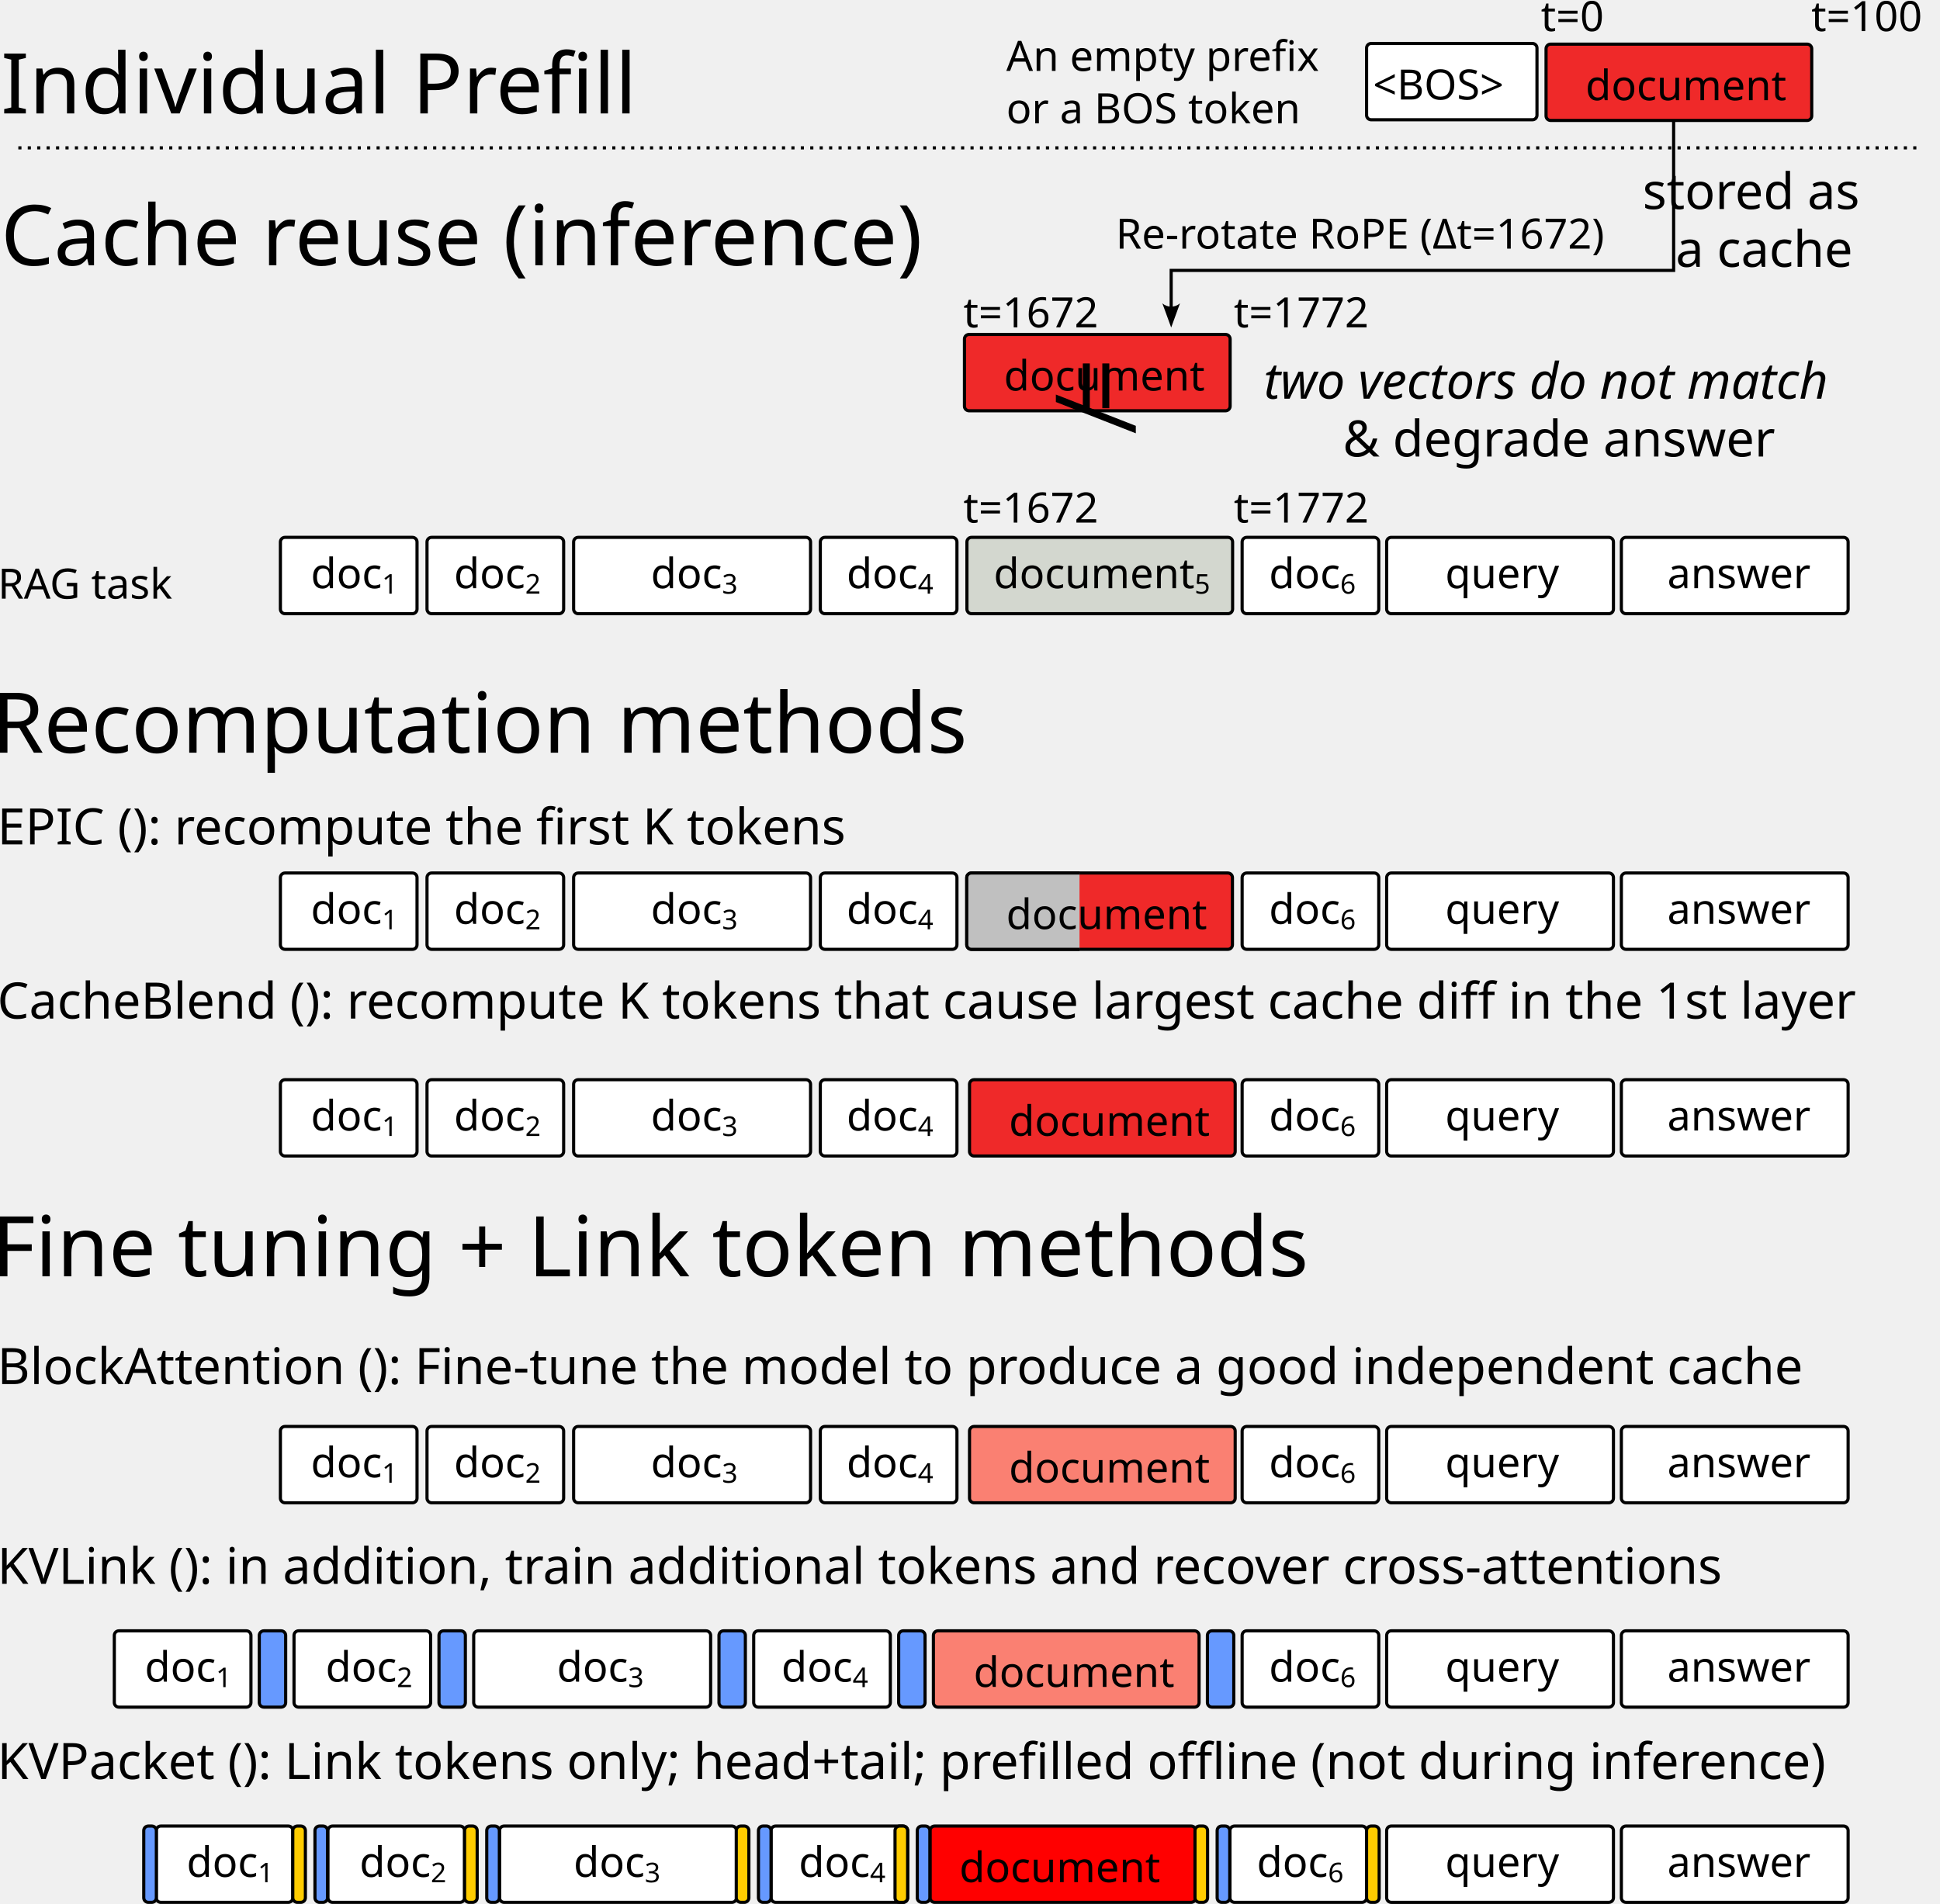
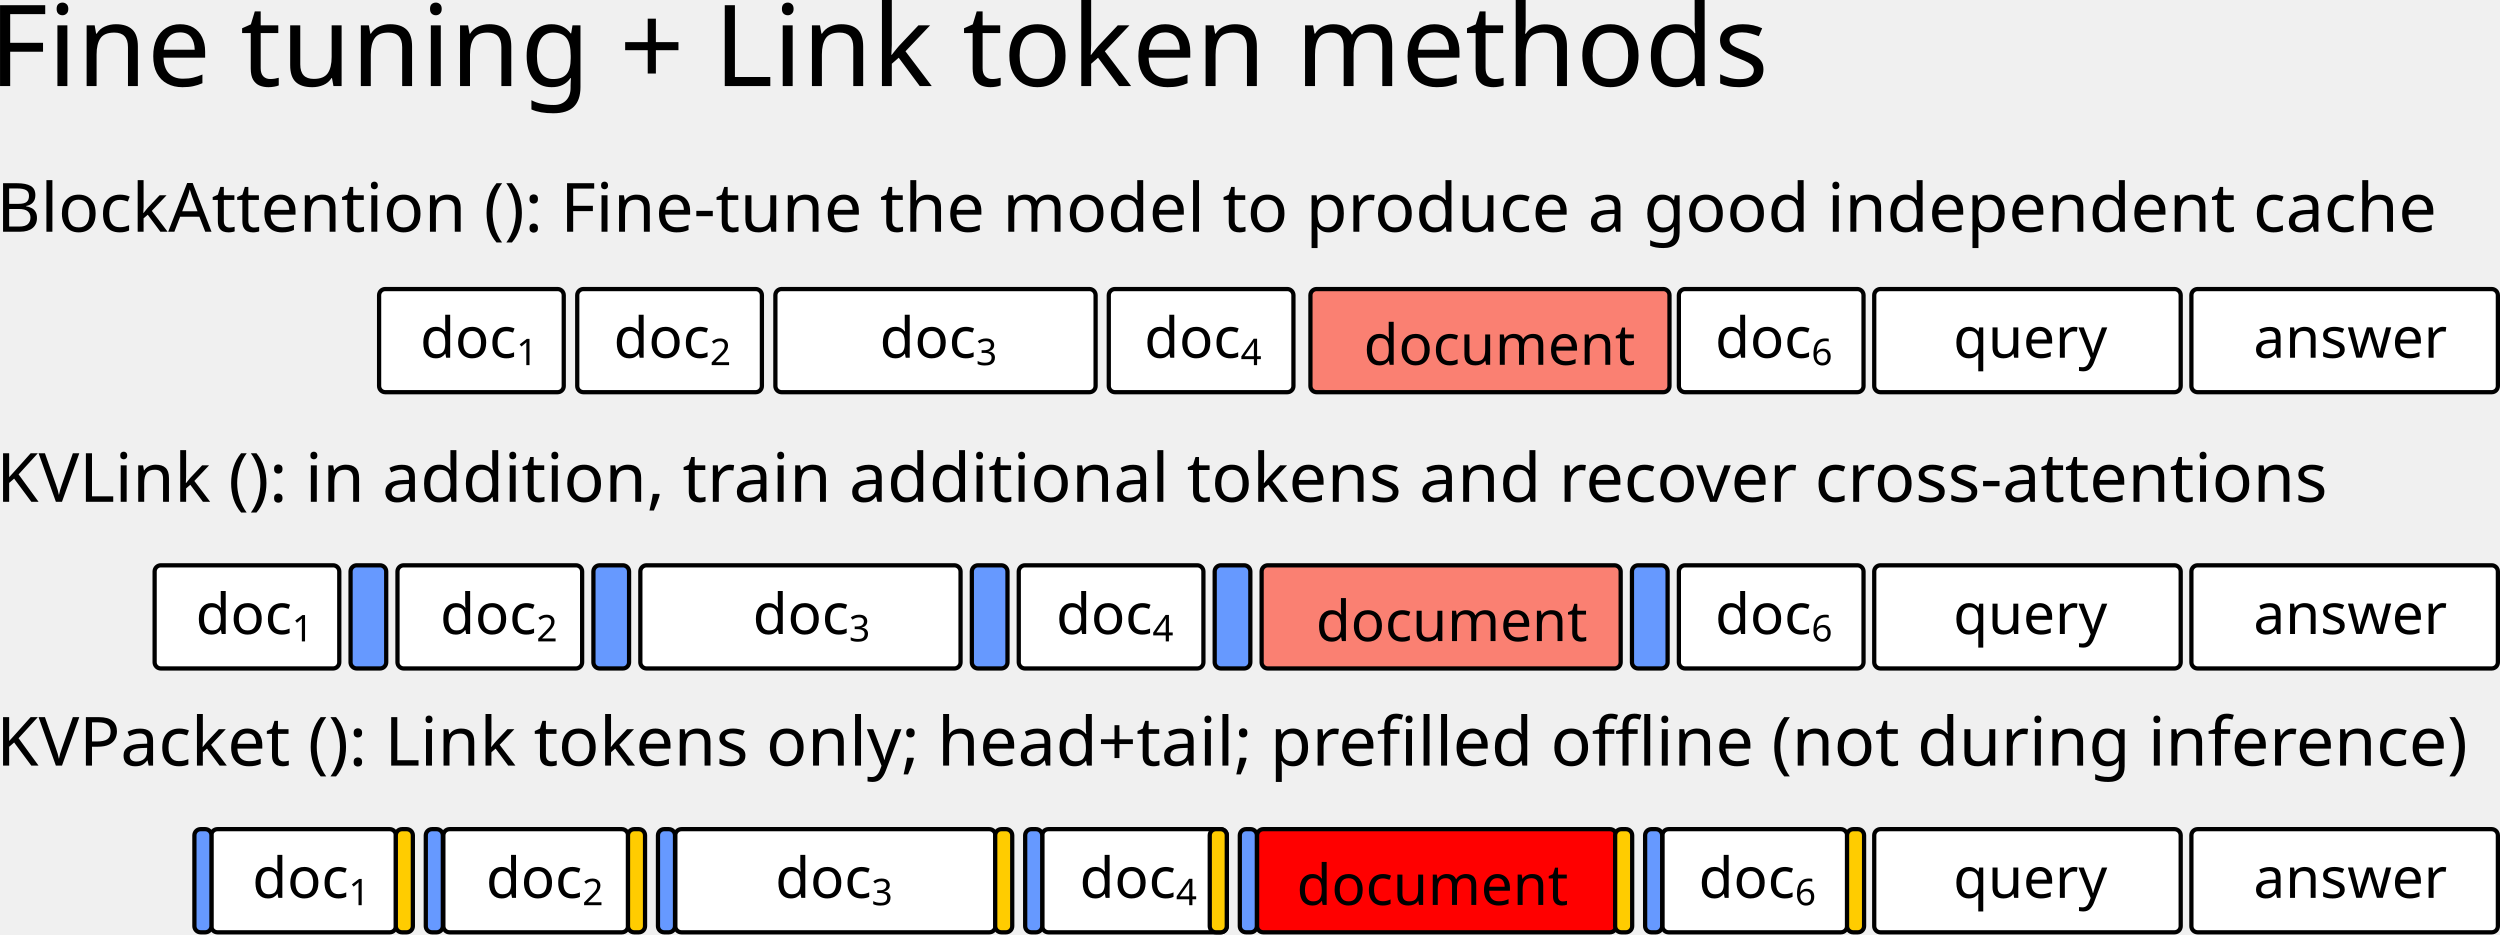
- <svg xmlns="http://www.w3.org/2000/svg" xmlns:xlink="http://www.w3.org/1999/xlink" width="617.348" height="605.965" id="svg2" version="1.1">
+ <svg xmlns="http://www.w3.org/2000/svg" xmlns:xlink="http://www.w3.org/1999/xlink" width="588.643" height="220.022" id="svg2" version="1.1">
  <defs id="defs4">
-     <marker style="overflow:visible" id="ConcaveTriangle" refX="0" refY="0" orient="auto-start-reverse" markerWidth="1" markerHeight="1" viewBox="0 0 1 1" preserveAspectRatio="xMidYMid">
-       <path transform="scale(0.7)" d="M -2,-4 9,0 -2,4 c 2,-2.33 2,-5.66 0,-8 z" style="fill:context-stroke;fill-rule:evenodd;stroke:none" id="path7" />
-     </marker>
    <rect x="97.162" y="19.639" width="96.128" height="31.526" id="rect2" />
    <linearGradient id="linearGradient8707">
      <stop style="stop-color:#8de17a;stop-opacity:1;" offset="0" id="stop8709" />
      <stop style="stop-color:#a3f590;stop-opacity:1;" offset="1" id="stop8711" />
    </linearGradient>
    <linearGradient id="linearGradient7973">
      <stop id="stop7975" offset="0" style="stop-color:#71bc60;stop-opacity:1;" />
      <stop id="stop7977" offset="1" style="stop-color:#77ce64;stop-opacity:0.424;" />
    </linearGradient>
    <linearGradient id="linearGradient6509">
      <stop style="stop-color:#7a73de;stop-opacity:1;" offset="0" id="stop6511" />
      <stop id="stop6517" offset="0.5" style="stop-color:#a2c8e9;stop-opacity:0.98;" />
      <stop style="stop-color:#7a73de;stop-opacity:1;" offset="1" id="stop6513" />
    </linearGradient>
    <linearGradient id="linearGradient5773">
      <stop style="stop-color:#000000;stop-opacity:0;" offset="0" id="stop5775" />
      <stop id="stop5781" offset="0.5" style="stop-color:#616161;stop-opacity:1;" />
      <stop style="stop-color:#000000;stop-opacity:0;" offset="1" id="stop5777" />
    </linearGradient>
    <linearGradient id="linearGradient5037">
      <stop id="stop5039" offset="0" style="stop-color:#d6d1f9;stop-opacity:1;" />
      <stop id="stop5041" offset="1" style="stop-color:#9687fa;stop-opacity:1;" />
    </linearGradient>
    <linearGradient id="linearGradient4303">
      <stop style="stop-color:#d6d1f9;stop-opacity:1;" offset="0" id="stop4305" />
      <stop style="stop-color:#9687fa;stop-opacity:1;" offset="1" id="stop4307" />
    </linearGradient>
    <linearGradient id="linearGradient2115">
      <stop style="stop-color:#d2f1cb;stop-opacity:1;" offset="0" id="stop2117" />
      <stop style="stop-color:#cdf9c3;stop-opacity:0.423;" offset="1" id="stop2119" />
    </linearGradient>
    <radialGradient xlink:href="#linearGradient4303" id="radialGradient4309" cx="300.831" cy="447.854" fx="300.831" fy="447.854" r="78.713" gradientTransform="matrix(1,0,0,0.960976,0,15.90946)" gradientUnits="userSpaceOnUse" />
    <linearGradient xlink:href="#linearGradient5037" id="linearGradient5045" x1="225.849" y1="641.648" x2="253.466" y2="543.983" gradientUnits="userSpaceOnUse" />
    <clipPath clipPathUnits="userSpaceOnUse" id="clipPath10">
      <rect style="fill:#c0c0c0;stroke-width:1px" id="rect11" width="52.715" height="40.312" x="135.224" y="643.097" rx="1.458" />
    </clipPath>
    <clipPath clipPathUnits="userSpaceOnUse" id="clipPath12">
      <g id="g14">
        <rect style="fill:#c0c0c0;stroke-width:1px" id="rect12" width="9.044" height="40.312" x="161.065" y="687.027" rx="1.458" />
        <rect style="fill:#c0c0c0;stroke-width:0.697px" id="rect13" width="4.393" height="40.312" x="184.063" y="687.027" rx="0.708" />
        <rect style="fill:#c0c0c0;stroke-width:1.242px" id="rect14" width="13.954" height="40.312" x="199.826" y="687.027" rx="2.25" />
      </g>
    </clipPath>
    <clipPath clipPathUnits="userSpaceOnUse" id="clipPath12-7">
      <g id="g14-2">
        <rect style="fill:#c0c0c0;stroke-width:1px" id="rect12-7" width="9.044" height="40.312" x="161.065" y="687.027" rx="1.458" />
        <rect style="fill:#c0c0c0;stroke-width:0.697px" id="rect13-2" width="4.393" height="40.312" x="184.063" y="687.027" rx="0.708" />
        <rect style="fill:#c0c0c0;stroke-width:1.242px" id="rect14-2" width="13.954" height="40.312" x="199.826" y="687.027" rx="2.25" />
      </g>
    </clipPath>
  </defs>
-   <g id="layer1" transform="translate(-65.35902,-368.667)">
+   <g id="layer1" transform="translate(-65.3285,-754.6096)">
    <text xml:space="preserve" transform="translate(43.47237,449.9043)" id="text2" style="font-size:13.333px;line-height:1.25;font-family:sans-serif;letter-spacing:0px;word-spacing:0px;white-space:pre;shape-inside:url(#rect2);display:inline" />
-     <rect style="fill:#ffffff;stroke:#000000;stroke-width:1.002" id="rect3-5-7" width="54.224" height="24.29" x="500.235" y="382.5" rx="1.458" />
-     <text xml:space="preserve" style="font-size:13.333px;line-height:1.25;font-family:sans-serif;letter-spacing:0px;word-spacing:0px" x="502.255" y="400.342" id="text7-3-09">
-       <tspan id="tspan7-6-3" x="502.255" y="400.342">&lt;BOS&gt;</tspan>
-     </text>
-     <text xml:space="preserve" style="font-size:13.333px;line-height:1.25;font-family:sans-serif;letter-spacing:0px;word-spacing:0px" x="64.662" y="559.201" id="text1-1-9-4">
-       <tspan id="tspan1-2-20-0" x="64.662" y="559.201">RAG task</tspan>
-     </text>
-     <rect style="fill:#ffffff;stroke:#000000;stroke-width:1.002" id="rect3-9-6-9" width="43.479" height="24.29" x="154.588" y="539.696" rx="1.458" />
-     <text xml:space="preserve" style="font-size:13.333px;line-height:1.25;font-family:sans-serif;letter-spacing:0px;word-spacing:0px" x="164.261" y="555.874" id="text7-1-6-46">
-       <tspan id="tspan7-55-4-92" x="164.261" y="555.874">doc<tspan style="font-size:65%;baseline-shift:sub" id="tspan14">1</tspan>
-       </tspan>
-     </text>
-     <rect style="fill:#ffffff;stroke:#000000;stroke-width:1.002" id="rect3-9-6-0-4" width="43.479" height="24.29" x="326.4" y="539.696" rx="1.458" />
-     <text xml:space="preserve" style="font-size:13.333px;line-height:1.25;font-family:sans-serif;letter-spacing:0px;word-spacing:0px" x="334.759" y="555.874" id="text7-1-6-9-7">
-       <tspan id="tspan7-55-4-2-7" x="334.759" y="555.874">doc<tspan style="font-size:65%;baseline-shift:sub" id="tspan11">4</tspan>
-       </tspan>
-     </text>
-     <rect style="fill:#ffffff;stroke:#000000;stroke-width:1.002" id="rect3-9-6-6-4" width="43.479" height="24.29" x="460.631" y="539.696" rx="1.458" />
-     <text xml:space="preserve" style="font-size:13.333px;line-height:1.25;font-family:sans-serif;letter-spacing:0px;word-spacing:0px" x="469.171" y="555.874" id="text7-1-6-4-8">
-       <tspan id="tspan7-55-4-3-1" x="469.171" y="555.874" style="font-weight:normal">doc<tspan style="font-size:65%;baseline-shift:sub" id="tspan10">6</tspan>
-       </tspan>
-     </text>
-     <g id="g25-7-5-2" transform="translate(361.3422,-24.23474)">
-       <rect style="fill:#ffffff;stroke:#000000;stroke-width:1.002" id="rect3-9-6-6-4-8" width="72.162" height="24.29" x="145.286" y="563.931" rx="1.458" />
-       <text xml:space="preserve" style="font-size:13.333px;line-height:1.25;font-family:sans-serif;letter-spacing:0px;word-spacing:0px" x="163.896" y="580.109" id="text7-1-6-4-8-4">
-         <tspan id="tspan7-55-4-3-1-7" x="163.896" y="580.109" style="font-weight:normal">query</tspan>
-       </text>
-       <rect style="fill:#ffffff;stroke:#000000;stroke-width:1.002" id="rect3-9-6-6-4-8-4" width="72.162" height="24.29" x="219.966" y="563.931" rx="1.458" />
-       <text xml:space="preserve" style="font-size:13.333px;line-height:1.25;font-family:sans-serif;letter-spacing:0px;word-spacing:0px" x="234.576" y="580.109" id="text7-1-6-4-8-4-0">
-         <tspan id="tspan7-55-4-3-1-7-6" x="234.576" y="580.109" style="font-weight:normal">answer</tspan>
-       </text>
-     </g>
-     <rect style="fill:#ffffff;stroke:#000000;stroke-width:1.002" id="rect3-9-6-8-8" width="43.479" height="24.29" x="201.243" y="539.696" rx="1.458" />
-     <text xml:space="preserve" style="font-size:13.333px;line-height:1.25;font-family:sans-serif;letter-spacing:0px;word-spacing:0px" x="209.816" y="555.874" id="text7-1-6-8-9">
-       <tspan id="tspan7-55-4-9-3" x="209.816" y="555.874">doc<tspan style="font-size:65%;baseline-shift:sub" id="tspan13">2</tspan>
-       </tspan>
-     </text>
-     <rect style="fill:#ffffff;stroke:#000000;stroke-width:1.002" id="rect3-5-1-9-8" width="75.398" height="24.29" x="247.898" y="539.696" rx="1.458" />
-     <text xml:space="preserve" style="font-size:13.333px;line-height:1.25;font-family:sans-serif;letter-spacing:0px;word-spacing:0px" x="272.464" y="555.874" id="text7-3-6-0-0">
-       <tspan id="tspan7-6-5-4-2" x="272.464" y="555.874">doc<tspan style="font-size:65%;baseline-shift:sub" id="tspan12">3</tspan>
-       </tspan>
-     </text>
-     <rect style="fill:#d3d7cf;stroke:#000000;stroke-width:1.002" id="rect3-56-9-7-6-0" width="84.544" height="24.29" x="373.055" y="539.696" rx="1.458" />
-     <text xml:space="preserve" style="font-size:13.333px;line-height:1.25;font-family:sans-serif;letter-spacing:0px;word-spacing:0px" x="381.553" y="555.874" id="text7-3-0-2-3-7-5">
-       <tspan id="tspan7-6-6-0-7-2-1" x="381.553" y="555.874">document<tspan style="font-size:65%;baseline-shift:sub" id="tspan9">5</tspan>
-       </tspan>
-     </text>
-     <rect style="fill:#ffffff;stroke:#000000;stroke-width:1.002" id="rect3-9-6-9-4" width="43.479" height="24.29" x="154.588" y="646.521" rx="1.458" />
-     <text xml:space="preserve" style="font-size:13.333px;line-height:1.25;font-family:sans-serif;letter-spacing:0px;word-spacing:0px" x="164.261" y="662.699" id="text7-1-6-46-7">
-       <tspan id="tspan7-55-4-92-8" x="164.261" y="662.699">doc<tspan style="font-size:65%;baseline-shift:sub" id="tspan14-4">1</tspan>
-       </tspan>
-     </text>
-     <rect style="fill:#ffffff;stroke:#000000;stroke-width:1.002" id="rect3-9-6-0-4-5" width="43.479" height="24.29" x="326.4" y="646.521" rx="1.458" />
-     <text xml:space="preserve" style="font-size:13.333px;line-height:1.25;font-family:sans-serif;letter-spacing:0px;word-spacing:0px" x="334.759" y="662.699" id="text7-1-6-9-7-0">
-       <tspan id="tspan7-55-4-2-7-3" x="334.759" y="662.699">doc<tspan style="font-size:65%;baseline-shift:sub" id="tspan11-6">4</tspan>
-       </tspan>
-     </text>
-     <rect style="fill:#ffffff;stroke:#000000;stroke-width:1.002" id="rect3-9-6-6-4-1" width="43.479" height="24.29" x="460.631" y="646.521" rx="1.458" />
-     <text xml:space="preserve" style="font-size:13.333px;line-height:1.25;font-family:sans-serif;letter-spacing:0px;word-spacing:0px" x="469.171" y="662.699" id="text7-1-6-4-8-0">
-       <tspan id="tspan7-55-4-3-1-6" x="469.171" y="662.699" style="font-weight:normal">doc<tspan style="font-size:65%;baseline-shift:sub" id="tspan10-3">6</tspan>
-       </tspan>
-     </text>
-     <g id="g25-7-5-2-2" transform="translate(361.3422,82.58971)">
-       <rect style="fill:#ffffff;stroke:#000000;stroke-width:1.002" id="rect3-9-6-6-4-8-0" width="72.162" height="24.29" x="145.286" y="563.931" rx="1.458" />
-       <text xml:space="preserve" style="font-size:13.333px;line-height:1.25;font-family:sans-serif;letter-spacing:0px;word-spacing:0px" x="163.896" y="580.109" id="text7-1-6-4-8-4-6">
-         <tspan id="tspan7-55-4-3-1-7-1" x="163.896" y="580.109" style="font-weight:normal">query</tspan>
-       </text>
-       <rect style="fill:#ffffff;stroke:#000000;stroke-width:1.002" id="rect3-9-6-6-4-8-4-5" width="72.162" height="24.29" x="219.966" y="563.931" rx="1.458" />
-       <text xml:space="preserve" style="font-size:13.333px;line-height:1.25;font-family:sans-serif;letter-spacing:0px;word-spacing:0px" x="234.576" y="580.109" id="text7-1-6-4-8-4-0-5">
-         <tspan id="tspan7-55-4-3-1-7-6-4" x="234.576" y="580.109" style="font-weight:normal">answer</tspan>
-       </text>
-     </g>
-     <rect style="fill:#ffffff;stroke:#000000;stroke-width:1.002" id="rect3-9-6-8-8-7" width="43.479" height="24.29" x="201.243" y="646.521" rx="1.458" />
-     <text xml:space="preserve" style="font-size:13.333px;line-height:1.25;font-family:sans-serif;letter-spacing:0px;word-spacing:0px" x="209.816" y="662.699" id="text7-1-6-8-9-6">
-       <tspan id="tspan7-55-4-9-3-5" x="209.816" y="662.699">doc<tspan style="font-size:65%;baseline-shift:sub" id="tspan13-6">2</tspan>
-       </tspan>
-     </text>
-     <rect style="fill:#ffffff;stroke:#000000;stroke-width:1.002" id="rect3-5-1-9-8-9" width="75.398" height="24.29" x="247.898" y="646.521" rx="1.458" />
-     <text xml:space="preserve" style="font-size:13.333px;line-height:1.25;font-family:sans-serif;letter-spacing:0px;word-spacing:0px" x="272.464" y="662.699" id="text7-3-6-0-0-3">
-       <tspan id="tspan7-6-5-4-2-7" x="272.464" y="662.699">doc<tspan style="font-size:65%;baseline-shift:sub" id="tspan12-4">3</tspan>
-       </tspan>
-     </text>
-     <rect style="fill:#ffffff;stroke:#000000;stroke-width:1.002" id="rect3-9-6-9-4-4" width="43.479" height="24.29" x="154.588" y="712.301" rx="1.458" />
-     <text xml:space="preserve" style="font-size:13.333px;line-height:1.25;font-family:sans-serif;letter-spacing:0px;word-spacing:0px" x="164.261" y="728.479" id="text7-1-6-46-7-4">
-       <tspan id="tspan7-55-4-92-8-3" x="164.261" y="728.479">doc<tspan style="font-size:65%;baseline-shift:sub" id="tspan14-4-0">1</tspan>
-       </tspan>
-     </text>
-     <rect style="fill:#ffffff;stroke:#000000;stroke-width:1.002" id="rect3-9-6-0-4-5-7" width="43.479" height="24.29" x="326.4" y="712.301" rx="1.458" />
-     <text xml:space="preserve" style="font-size:13.333px;line-height:1.25;font-family:sans-serif;letter-spacing:0px;word-spacing:0px" x="334.759" y="728.479" id="text7-1-6-9-7-0-8">
-       <tspan id="tspan7-55-4-2-7-3-6" x="334.759" y="728.479">doc<tspan style="font-size:65%;baseline-shift:sub" id="tspan11-6-8">4</tspan>
-       </tspan>
-     </text>
-     <rect style="fill:#ffffff;stroke:#000000;stroke-width:1.002" id="rect3-9-6-6-4-1-8" width="43.479" height="24.29" x="460.631" y="712.301" rx="1.458" />
-     <text xml:space="preserve" style="font-size:13.333px;line-height:1.25;font-family:sans-serif;letter-spacing:0px;word-spacing:0px" x="469.171" y="728.479" id="text7-1-6-4-8-0-4">
-       <tspan id="tspan7-55-4-3-1-6-3" x="469.171" y="728.479" style="font-weight:normal">doc<tspan style="font-size:65%;baseline-shift:sub" id="tspan10-3-1">6</tspan>
-       </tspan>
-     </text>
-     <g id="g25-7-5-2-2-4" transform="translate(361.3422,148.3699)">
-       <rect style="fill:#ffffff;stroke:#000000;stroke-width:1.002" id="rect3-9-6-6-4-8-0-9" width="72.162" height="24.29" x="145.286" y="563.931" rx="1.458" />
-       <text xml:space="preserve" style="font-size:13.333px;line-height:1.25;font-family:sans-serif;letter-spacing:0px;word-spacing:0px" x="163.896" y="580.109" id="text7-1-6-4-8-4-6-2">
-         <tspan id="tspan7-55-4-3-1-7-1-0" x="163.896" y="580.109" style="font-weight:normal">query</tspan>
-       </text>
-       <rect style="fill:#ffffff;stroke:#000000;stroke-width:1.002" id="rect3-9-6-6-4-8-4-5-6" width="72.162" height="24.29" x="219.966" y="563.931" rx="1.458" />
-       <text xml:space="preserve" style="font-size:13.333px;line-height:1.25;font-family:sans-serif;letter-spacing:0px;word-spacing:0px" x="234.576" y="580.109" id="text7-1-6-4-8-4-0-5-8">
-         <tspan id="tspan7-55-4-3-1-7-6-4-9" x="234.576" y="580.109" style="font-weight:normal">answer</tspan>
-       </text>
-     </g>
-     <rect style="fill:#ffffff;stroke:#000000;stroke-width:1.002" id="rect3-9-6-8-8-7-2" width="43.479" height="24.29" x="201.243" y="712.301" rx="1.458" />
-     <text xml:space="preserve" style="font-size:13.333px;line-height:1.25;font-family:sans-serif;letter-spacing:0px;word-spacing:0px" x="209.816" y="728.479" id="text7-1-6-8-9-6-6">
-       <tspan id="tspan7-55-4-9-3-5-6" x="209.816" y="728.479">doc<tspan style="font-size:65%;baseline-shift:sub" id="tspan13-6-4">2</tspan>
-       </tspan>
-     </text>
-     <rect style="fill:#ffffff;stroke:#000000;stroke-width:1.002" id="rect3-5-1-9-8-9-9" width="75.398" height="24.29" x="247.898" y="712.301" rx="1.458" />
-     <text xml:space="preserve" style="font-size:13.333px;line-height:1.25;font-family:sans-serif;letter-spacing:0px;word-spacing:0px" x="272.464" y="728.479" id="text7-3-6-0-0-3-5">
-       <tspan id="tspan7-6-5-4-2-7-0" x="272.464" y="728.479">doc<tspan style="font-size:65%;baseline-shift:sub" id="tspan12-4-4">3</tspan>
-       </tspan>
-     </text>
-     <text xml:space="preserve" style="font-size:13.333px;line-height:1.25;font-family:sans-serif;letter-spacing:0px;word-spacing:0px" x="371.926" y="534.983" id="text34-7-9-6">
-       <tspan id="tspan34-7-4-2" x="371.926" y="534.983">t=1672</tspan>
-     </text>
-     <text xml:space="preserve" style="font-size:13.333px;line-height:1.25;font-family:sans-serif;letter-spacing:0px;word-spacing:0px" x="457.971" y="534.983" id="text34-7-9-8-5">
-       <tspan id="tspan34-7-4-5-8" x="457.971" y="534.983">t=1772</tspan>
-     </text>
-     <text xml:space="preserve" style="font-size:13.333px;line-height:1.25;font-family:sans-serif;letter-spacing:0px;word-spacing:0px" x="371.926" y="472.857" id="text34-7-9-6-5">
-       <tspan id="tspan34-7-4-2-6" x="371.926" y="472.857">t=1672</tspan>
-     </text>
-     <text xml:space="preserve" style="font-size:13.333px;line-height:1.25;font-family:sans-serif;letter-spacing:0px;word-spacing:0px" x="457.971" y="472.857" id="text34-7-9-8-5-2">
-       <tspan id="tspan34-7-4-5-8-9" x="457.971" y="472.857">t=1772</tspan>
-     </text>
-     <text xml:space="preserve" style="font-size:26.667px;line-height:1.25;font-family:sans-serif;letter-spacing:0px;word-spacing:0px" x="65.632" y="404.773" id="text41-2">
-       <tspan id="tspan41-9" x="65.632" y="404.773" style="font-size:26.667px">Individual Prefill</tspan>
-     </text>
-     <text xml:space="preserve" style="font-size:26.667px;line-height:1.25;font-family:sans-serif;letter-spacing:0px;word-spacing:0px" x="62.742" y="608.233" id="text41-2-0">
-       <tspan id="tspan41-9-6" x="62.742" y="608.233" style="font-size:26.667px">Recomputation methods</tspan>
-     </text>
    <text xml:space="preserve" style="font-size:26.667px;line-height:1.25;font-family:sans-serif;letter-spacing:0px;word-spacing:0px" x="62.742" y="774.876" id="text41-2-0-7">
      <tspan id="tspan41-9-6-1" x="62.742" y="774.876" style="font-size:26.667px">Fine tuning + Link token methods</tspan>
    </text>
-     <text xml:space="preserve" style="font-size:26.667px;line-height:1.25;font-family:sans-serif;letter-spacing:0px;word-spacing:0px" x="65.632" y="453.083" id="text41-0">
-       <tspan id="tspan41-8" x="65.632" y="453.083" style="font-size:26.667px">Cache reuse (inference)</tspan>
-     </text>
-     <path style="fill:none;stroke:#000000;stroke-width:1px;stroke-linecap:butt;stroke-linejoin:miter;stroke-opacity:1;marker-end:url(#ConcaveTriangle)" d="m 597.941,406.939 v 47.789 h -159.889 v 11.887" id="path41" />
-     <text xml:space="preserve" style="font-size:13.333px;line-height:1.25;font-family:sans-serif;letter-spacing:0px;word-spacing:0px" x="420.389" y="447.808" id="text42">
-       <tspan id="tspan42" x="420.389" y="447.808">Re-rotate RoPE (Δt=1672)</tspan>
-     </text>
-     <rect style="fill:#ef2929;stroke:#000000;stroke-width:1.002" id="rect3-56-9-9" width="84.544" height="24.29" x="557.346" y="382.714" rx="1.458" />
-     <text xml:space="preserve" style="font-size:13.333px;line-height:1.25;font-family:sans-serif;letter-spacing:0px;word-spacing:0px" x="569.891" y="400.556" id="text7-3-0-2-0">
-       <tspan id="tspan7-6-6-0-8" x="569.891" y="400.556">document</tspan>
-     </text>
-     <rect style="fill:#ef2929;stroke:#000000;stroke-width:1.002" id="rect3-56-9-9-6" width="84.544" height="24.29" x="372.268" y="475.115" rx="1.458" />
-     <text xml:space="preserve" style="font-size:13.333px;line-height:1.25;font-family:sans-serif;letter-spacing:0px;word-spacing:0px" x="384.813" y="492.957" id="text7-3-0-2-0-7">
-       <tspan id="tspan7-6-6-0-8-5" x="384.813" y="492.957">document</tspan>
-     </text>
-     <g id="g15" transform="translate(0,-108.4761)">
-       <rect style="fill:#ef2929;stroke:#000000;stroke-width:1.002" id="rect3-56-9-9-6-6" width="84.544" height="24.29" x="373.004" y="754.997" rx="1.458" />
-       <rect style="fill:#c0c0c0;stroke:#000000;stroke-width:1.002" id="rect3-56-9-9-6-6-3" width="84.544" height="24.29" x="152.064" y="649.954" rx="1.458" clip-path="url(#clipPath10)" transform="translate(220.9398,105.0433)" />
-       <text xml:space="preserve" style="font-size:13.333px;line-height:1.25;font-family:sans-serif;letter-spacing:0px;word-spacing:0px" x="385.55" y="772.839" id="text7-3-0-2-0-7-1">
-         <tspan id="tspan7-6-6-0-8-5-8" x="385.55" y="772.839">document</tspan>
-       </text>
-     </g>
-     <text xml:space="preserve" style="font-size:13.333px;line-height:1.25;font-family:sans-serif;letter-spacing:0px;word-spacing:0px" x="385.579" y="391.239" id="text8">
-       <tspan id="tspan6" x="385.579" y="391.239">An empty prefix</tspan>
-       <tspan x="385.579" y="407.906" id="tspan8">or a BOS token</tspan>
-     </text>
-     <path style="fill:none;stroke:#000000;stroke-width:1px;stroke-linecap:butt;stroke-linejoin:miter;stroke-dasharray:1, 2;stroke-dashoffset:0;stroke-opacity:1" d="M 71.189,415.724 H 677.098" id="path38" />
    <text xml:space="preserve" style="font-size:26.667px;line-height:1.25;font-family:sans-serif;letter-spacing:0px;word-spacing:0px" x="201.288" y="581.303" id="text55">
      <tspan id="tspan55" x="201.288" y="581.303" />
    </text>
-     <text xml:space="preserve" style="font-size:31.166px;line-height:1.15;font-family:'Noto Sans';-inkscape-font-specification:'Noto Sans';text-align:center;text-decoration:none;text-decoration-line:none;text-decoration-color:#000000;letter-spacing:0px;word-spacing:0px;writing-mode:lr-tb;direction:ltr;text-anchor:middle;fill:#000000;stroke-width:0.584px" x="511.749" y="-403.17" id="text1" transform="rotate(90)">
-       <tspan id="tspan1" x="511.749" y="-403.17" style="stroke-width:0.584px">≠</tspan>
-     </text>
-     <text xml:space="preserve" style="font-size:16px;line-height:1.15;font-family:'Noto Sans';-inkscape-font-specification:'Noto Sans';text-align:center;text-decoration:none;text-decoration-line:none;text-decoration-color:#000000;letter-spacing:0px;word-spacing:0px;writing-mode:lr-tb;direction:ltr;text-anchor:middle;fill:#000000;stroke-width:1px" x="637.162" y="435.195" id="text3">
-       <tspan id="tspan2" x="637.162" y="435.195">stored as</tspan>
-       <tspan x="637.162" y="453.595" id="tspan3">a cache</tspan>
-     </text>
-     <text xml:space="preserve" style="font-size:16px;line-height:1.15;font-family:'Noto Sans';-inkscape-font-specification:'Noto Sans';text-align:center;text-decoration:none;text-decoration-line:none;text-decoration-color:#000000;letter-spacing:0px;word-spacing:0px;writing-mode:lr-tb;direction:ltr;text-anchor:middle;fill:#000000;stroke-width:1px" x="571.868" y="495.562" id="text4">
-       <tspan id="tspan4" x="571.868" y="495.562" style="font-style:italic;font-variant:normal;font-weight:normal;font-stretch:normal;font-family:'Noto Sans';-inkscape-font-specification:'Noto Sans Italic'">two vectors do not match</tspan>
-       <tspan x="571.868" y="513.962" id="tspan5">&amp; degrade answer</tspan>
-     </text>
-     <text xml:space="preserve" style="font-size:13.333px;line-height:1.25;font-family:sans-serif;letter-spacing:0px;word-spacing:0px" x="555.698" y="378.563" id="text34-7-9-6-2">
-       <tspan id="tspan34-7-4-2-7" x="555.698" y="378.563">t=0</tspan>
-     </text>
-     <text xml:space="preserve" style="font-size:13.333px;line-height:1.25;font-family:sans-serif;letter-spacing:0px;word-spacing:0px" x="641.743" y="378.563" id="text34-7-9-8-5-0">
-       <tspan id="tspan34-7-4-5-8-93" x="641.743" y="378.563">t=100</tspan>
-     </text>
-     <text xml:space="preserve" style="font-style:italic;font-variant:normal;font-weight:normal;font-stretch:normal;font-size:16px;line-height:1.15;font-family:'Noto Sans';-inkscape-font-specification:'Noto Sans Italic';text-align:start;text-decoration:none;text-decoration-line:none;text-decoration-color:#000000;letter-spacing:0px;word-spacing:0px;writing-mode:lr-tb;direction:ltr;text-anchor:start;fill:#000000;stroke-width:1px" x="64.499" y="637.412" id="text7">
-       <tspan id="tspan7" x="64.499" y="637.412" style="font-style:normal">EPIC (): recompute the first K tokens</tspan>
-     </text>
    <text xml:space="preserve" style="font-style:italic;font-variant:normal;font-weight:normal;font-stretch:normal;font-size:16px;line-height:1.15;font-family:'Noto Sans';-inkscape-font-specification:'Noto Sans Italic';text-align:start;text-decoration:none;text-decoration-line:none;text-decoration-color:#000000;letter-spacing:0px;word-spacing:0px;writing-mode:lr-tb;direction:ltr;text-anchor:start;fill:#000000;stroke-width:1px" x="64.499" y="809.172" id="text7-7">
      <tspan id="tspan7-5" x="64.499" y="809.172" style="font-style:normal">BlockAttention (): Fine-tune the model to produce a good independent cache</tspan>
    </text>
    <text xml:space="preserve" style="font-style:italic;font-variant:normal;font-weight:normal;font-stretch:normal;font-size:16px;line-height:1.15;font-family:'Noto Sans';-inkscape-font-specification:'Noto Sans Italic';text-align:start;text-decoration:none;text-decoration-line:none;text-decoration-color:#000000;letter-spacing:0px;word-spacing:0px;writing-mode:lr-tb;direction:ltr;text-anchor:start;fill:#000000;stroke-width:1px" x="64.499" y="872.759" id="text7-7-6">
      <tspan x="64.499" y="872.759" style="font-style:normal" id="tspan16">KVLink (): in addition, train additional tokens and recover cross-attentions</tspan>
    </text>
    <text xml:space="preserve" style="font-style:italic;font-variant:normal;font-weight:normal;font-stretch:normal;font-size:16px;line-height:1.15;font-family:'Noto Sans';-inkscape-font-specification:'Noto Sans Italic';text-align:start;text-decoration:none;text-decoration-line:none;text-decoration-color:#000000;letter-spacing:0px;word-spacing:0px;writing-mode:lr-tb;direction:ltr;text-anchor:start;fill:#000000;stroke-width:1px" x="64.499" y="934.885" id="text7-7-6-5">
      <tspan x="64.499" y="934.885" style="font-style:normal" id="tspan16-3">KVPacket (): Link tokens only; head+tail; prefilled offline (not during inference)</tspan>
    </text>
-     <text xml:space="preserve" style="font-style:italic;font-variant:normal;font-weight:normal;font-stretch:normal;font-size:16px;line-height:1.15;font-family:'Noto Sans';-inkscape-font-specification:'Noto Sans Italic';text-align:start;text-decoration:none;text-decoration-line:none;text-decoration-color:#000000;letter-spacing:0px;word-spacing:0px;writing-mode:lr-tb;direction:ltr;text-anchor:start;fill:#000000;stroke-width:1px" x="64.499" y="692.844" id="text7-1">
-       <tspan x="64.499" y="692.844" style="font-style:normal" id="tspan15">CacheBlend (): recompute K tokens that cause largest cache diff in the 1st layer</tspan>
-     </text>
-     <g id="g16" transform="translate(0,-83.16725)">
-       <rect style="fill:#ef2929;stroke:#000000;stroke-width:1.002" id="rect3-56-9-9-6-9" width="84.544" height="24.29" x="373.877" y="795.468" rx="1.458" />
-       <rect style="fill:#c0c0c0;stroke:#000000;stroke-width:1.002" id="rect3-56-9-9-6-9-2" width="84.544" height="24.29" x="151.028" y="693.455" rx="1.458" mask="none" clip-path="url(#clipPath12)" transform="translate(222.8488,102.0131)" />
-       <text xml:space="preserve" style="font-size:13.333px;line-height:1.25;font-family:sans-serif;letter-spacing:0px;word-spacing:0px" x="386.422" y="813.311" id="text7-3-0-2-0-7-2">
-         <tspan id="tspan7-6-6-0-8-5-0" x="386.422" y="813.311">document</tspan>
-       </text>
-     </g>
    <rect style="fill:#ffffff;stroke:#000000;stroke-width:1.002" id="rect3-9-6-9-4-4-1" width="43.479" height="24.29" x="154.588" y="822.666" rx="1.458" />
    <text xml:space="preserve" style="font-size:13.333px;line-height:1.25;font-family:sans-serif;letter-spacing:0px;word-spacing:0px" x="164.261" y="838.844" id="text7-1-6-46-7-4-0">
      <tspan id="tspan7-55-4-92-8-3-6" x="164.261" y="838.844">doc<tspan style="font-size:65%;baseline-shift:sub" id="tspan14-4-0-1">1</tspan>
      </tspan>
    </text>
    <rect style="fill:#ffffff;stroke:#000000;stroke-width:1.002" id="rect3-9-6-0-4-5-7-5" width="43.479" height="24.29" x="326.4" y="822.666" rx="1.458" />
    <text xml:space="preserve" style="font-size:13.333px;line-height:1.25;font-family:sans-serif;letter-spacing:0px;word-spacing:0px" x="334.759" y="838.844" id="text7-1-6-9-7-0-8-9">
      <tspan id="tspan7-55-4-2-7-3-6-4" x="334.759" y="838.844">doc<tspan style="font-size:65%;baseline-shift:sub" id="tspan11-6-8-9">4</tspan>
      </tspan>
    </text>
    <rect style="fill:#ffffff;stroke:#000000;stroke-width:1.002" id="rect3-9-6-6-4-1-8-0" width="43.479" height="24.29" x="460.631" y="822.666" rx="1.458" />
    <text xml:space="preserve" style="font-size:13.333px;line-height:1.25;font-family:sans-serif;letter-spacing:0px;word-spacing:0px" x="469.171" y="838.844" id="text7-1-6-4-8-0-4-9">
      <tspan id="tspan7-55-4-3-1-6-3-1" x="469.171" y="838.844" style="font-weight:normal">doc<tspan style="font-size:65%;baseline-shift:sub" id="tspan10-3-1-7">6</tspan>
      </tspan>
    </text>
    <g id="g25-7-5-2-2-4-7" transform="translate(361.3422,258.7345)">
      <rect style="fill:#ffffff;stroke:#000000;stroke-width:1.002" id="rect3-9-6-6-4-8-0-9-1" width="72.162" height="24.29" x="145.286" y="563.931" rx="1.458" />
      <text xml:space="preserve" style="font-size:13.333px;line-height:1.25;font-family:sans-serif;letter-spacing:0px;word-spacing:0px" x="163.896" y="580.109" id="text7-1-6-4-8-4-6-2-1">
        <tspan id="tspan7-55-4-3-1-7-1-0-5" x="163.896" y="580.109" style="font-weight:normal">query</tspan>
      </text>
      <rect style="fill:#ffffff;stroke:#000000;stroke-width:1.002" id="rect3-9-6-6-4-8-4-5-6-9" width="72.162" height="24.29" x="219.966" y="563.931" rx="1.458" />
      <text xml:space="preserve" style="font-size:13.333px;line-height:1.25;font-family:sans-serif;letter-spacing:0px;word-spacing:0px" x="234.576" y="580.109" id="text7-1-6-4-8-4-0-5-8-7">
        <tspan id="tspan7-55-4-3-1-7-6-4-9-7" x="234.576" y="580.109" style="font-weight:normal">answer</tspan>
      </text>
    </g>
    <rect style="fill:#ffffff;stroke:#000000;stroke-width:1.002" id="rect3-9-6-8-8-7-2-6" width="43.479" height="24.29" x="201.243" y="822.666" rx="1.458" />
    <text xml:space="preserve" style="font-size:13.333px;line-height:1.25;font-family:sans-serif;letter-spacing:0px;word-spacing:0px" x="209.816" y="838.844" id="text7-1-6-8-9-6-6-7">
      <tspan id="tspan7-55-4-9-3-5-6-3" x="209.816" y="838.844">doc<tspan style="font-size:65%;baseline-shift:sub" id="tspan13-6-4-6">2</tspan>
      </tspan>
    </text>
    <rect style="fill:#ffffff;stroke:#000000;stroke-width:1.002" id="rect3-5-1-9-8-9-9-5" width="75.398" height="24.29" x="247.898" y="822.666" rx="1.458" />
    <text xml:space="preserve" style="font-size:13.333px;line-height:1.25;font-family:sans-serif;letter-spacing:0px;word-spacing:0px" x="272.464" y="838.844" id="text7-3-6-0-0-3-5-6">
      <tspan id="tspan7-6-5-4-2-7-0-3" x="272.464" y="838.844">doc<tspan style="font-size:65%;baseline-shift:sub" id="tspan12-4-4-9">3</tspan>
      </tspan>
    </text>
    <rect style="fill:#fa8072;stroke:#000000;stroke-width:1.002" id="rect3-56-9-9-6-9-8" width="84.544" height="24.29" x="373.877" y="822.666" rx="1.458" />
    <text xml:space="preserve" style="font-size:13.333px;line-height:1.25;font-family:sans-serif;letter-spacing:0px;word-spacing:0px" x="386.422" y="840.508" id="text7-3-0-2-0-7-2-2">
      <tspan id="tspan7-6-6-0-8-5-0-9" x="386.422" y="840.508">document</tspan>
    </text>
    <rect style="fill:#ffffff;stroke:#000000;stroke-width:1.002" id="rect3-9-6-9-4-4-1-9" width="43.479" height="24.29" x="101.736" y="887.715" rx="1.458" />
    <rect style="fill:#6699ff;stroke:#000000;stroke-width:1.002" id="rect3-9-6-9-4-4-1-9-7" width="8.396" height="24.29" x="147.869" y="887.715" rx="1.458" />
    <text xml:space="preserve" style="font-size:13.333px;line-height:1.25;font-family:sans-serif;letter-spacing:0px;word-spacing:0px" x="111.409" y="903.893" id="text7-1-6-46-7-4-0-0">
      <tspan id="tspan7-55-4-92-8-3-6-8" x="111.409" y="903.893">doc<tspan style="font-size:65%;baseline-shift:sub" id="tspan14-4-0-1-8">1</tspan>
      </tspan>
    </text>
    <rect style="fill:#ffffff;stroke:#000000;stroke-width:1.002" id="rect3-9-6-0-4-5-7-5-5" width="43.479" height="24.29" x="305.202" y="887.715" rx="1.458" />
    <text xml:space="preserve" style="font-size:13.333px;line-height:1.25;font-family:sans-serif;letter-spacing:0px;word-spacing:0px" x="314.007" y="903.893" id="text7-1-6-9-7-0-8-9-0">
      <tspan id="tspan7-55-4-2-7-3-6-4-9" x="314.007" y="903.893">doc<tspan style="font-size:65%;baseline-shift:sub" id="tspan11-6-8-9-6">4</tspan>
      </tspan>
    </text>
    <rect style="fill:#ffffff;stroke:#000000;stroke-width:1.002" id="rect3-9-6-6-4-1-8-0-3" width="43.479" height="24.29" x="460.631" y="887.715" rx="1.458" />
    <text xml:space="preserve" style="font-size:13.333px;line-height:1.25;font-family:sans-serif;letter-spacing:0px;word-spacing:0px" x="469.171" y="903.893" id="text7-1-6-4-8-0-4-9-8">
      <tspan id="tspan7-55-4-3-1-6-3-1-5" x="469.171" y="903.893" style="font-weight:normal">doc<tspan style="font-size:65%;baseline-shift:sub" id="tspan10-3-1-7-6">6</tspan>
      </tspan>
    </text>
    <g id="g25-7-5-2-2-4-7-1" transform="translate(361.3422,323.7838)">
      <rect style="fill:#ffffff;stroke:#000000;stroke-width:1.002" id="rect3-9-6-6-4-8-0-9-1-1" width="72.162" height="24.29" x="145.286" y="563.931" rx="1.458" />
      <text xml:space="preserve" style="font-size:13.333px;line-height:1.25;font-family:sans-serif;letter-spacing:0px;word-spacing:0px" x="163.896" y="580.109" id="text7-1-6-4-8-4-6-2-1-5">
        <tspan id="tspan7-55-4-3-1-7-1-0-5-9" x="163.896" y="580.109" style="font-weight:normal">query</tspan>
      </text>
      <rect style="fill:#ffffff;stroke:#000000;stroke-width:1.002" id="rect3-9-6-6-4-8-4-5-6-9-8" width="72.162" height="24.29" x="219.966" y="563.931" rx="1.458" />
      <text xml:space="preserve" style="font-size:13.333px;line-height:1.25;font-family:sans-serif;letter-spacing:0px;word-spacing:0px" x="234.576" y="580.109" id="text7-1-6-4-8-4-0-5-8-7-4">
        <tspan id="tspan7-55-4-3-1-7-6-4-9-7-8" x="234.576" y="580.109" style="font-weight:normal">answer</tspan>
      </text>
    </g>
    <rect style="fill:#ffffff;stroke:#000000;stroke-width:1.002" id="rect3-9-6-8-8-7-2-6-1" width="43.479" height="24.29" x="158.918" y="887.715" rx="1.458" />
    <text xml:space="preserve" style="font-size:13.333px;line-height:1.25;font-family:sans-serif;letter-spacing:0px;word-spacing:0px" x="168.964" y="903.893" id="text7-1-6-8-9-6-6-7-0">
      <tspan id="tspan7-55-4-9-3-5-6-3-3" x="168.964" y="903.893">doc<tspan style="font-size:65%;baseline-shift:sub" id="tspan13-6-4-6-0">2</tspan>
      </tspan>
    </text>
    <rect style="fill:#ffffff;stroke:#000000;stroke-width:1.002" id="rect3-5-1-9-8-9-9-5-4" width="75.398" height="24.29" x="216.1" y="887.715" rx="1.458" />
    <text xml:space="preserve" style="font-size:13.333px;line-height:1.25;font-family:sans-serif;letter-spacing:0px;word-spacing:0px" x="242.575" y="903.893" id="text7-3-6-0-0-3-5-6-4">
      <tspan id="tspan7-6-5-4-2-7-0-3-4" x="242.575" y="903.893">doc<tspan style="font-size:65%;baseline-shift:sub" id="tspan12-4-4-9-4">3</tspan>
      </tspan>
    </text>
    <rect style="fill:#fa8072;stroke:#000000;stroke-width:1.002" id="rect3-56-9-9-6-9-8-7" width="84.544" height="24.29" x="362.384" y="887.715" rx="1.458" />
    <text xml:space="preserve" style="font-size:13.333px;line-height:1.25;font-family:sans-serif;letter-spacing:0px;word-spacing:0px" x="375.171" y="905.558" id="text7-3-0-2-0-7-2-2-6">
      <tspan id="tspan7-6-6-0-8-5-0-9-3" x="375.171" y="905.558">document</tspan>
    </text>
    <use x="0" y="0" xlink:href="#rect3-9-6-9-4-4-1-9-7" transform="translate(57.18206)" id="use21" />
    <use x="0" y="0" xlink:href="#rect3-9-6-9-4-4-1-9-7" transform="translate(146.2833)" id="use22" />
    <use x="0" y="0" xlink:href="#rect3-9-6-9-4-4-1-9-7" transform="translate(203.4654)" id="use23" />
    <use x="0" y="0" xlink:href="#rect3-9-6-9-4-4-1-9-7" transform="translate(301.7126)" id="use24" />
    <g id="g25-7-5-2-2-4-7-1-6" transform="translate(361.3422,385.9096)">
      <rect style="fill:#ffffff;stroke:#000000;stroke-width:1.002" id="rect3-9-6-6-4-8-0-9-1-1-8" width="72.162" height="24.29" x="145.286" y="563.931" rx="1.458" />
      <text xml:space="preserve" style="font-size:13.333px;line-height:1.25;font-family:sans-serif;letter-spacing:0px;word-spacing:0px" x="163.896" y="580.109" id="text7-1-6-4-8-4-6-2-1-5-0">
        <tspan id="tspan7-55-4-3-1-7-1-0-5-9-2" x="163.896" y="580.109" style="font-weight:normal">query</tspan>
      </text>
      <rect style="fill:#ffffff;stroke:#000000;stroke-width:1.002" id="rect3-9-6-6-4-8-4-5-6-9-8-1" width="72.162" height="24.29" x="219.966" y="563.931" rx="1.458" />
      <text xml:space="preserve" style="font-size:13.333px;line-height:1.25;font-family:sans-serif;letter-spacing:0px;word-spacing:0px" x="234.576" y="580.109" id="text7-1-6-4-8-4-0-5-8-7-4-0">
        <tspan id="tspan7-55-4-3-1-7-6-4-9-7-8-5" x="234.576" y="580.109" style="font-weight:normal">answer</tspan>
      </text>
    </g>
    <g id="g31" transform="translate(16.22943,-9.501586)">
      <rect style="fill:#6699ff;stroke:#000000;stroke-width:1.002" id="rect3-9-6-9-4-4-1-9-7-2" width="4.011" height="24.29" x="149.355" y="959.342" rx="1.457" />
      <rect style="fill:#ffffff;stroke:#000000;stroke-width:1.002" id="rect3-9-6-8-8-7-2-6-1-1" width="43.479" height="24.29" x="153.492" y="959.342" rx="1.458" />
      <text xml:space="preserve" style="font-size:13.333px;line-height:1.25;font-family:sans-serif;letter-spacing:0px;word-spacing:0px" x="163.537" y="975.52" id="text7-1-6-8-9-6-6-7-0-1">
        <tspan id="tspan7-55-4-9-3-5-6-3-3-0" x="163.537" y="975.52">doc<tspan style="font-size:65%;baseline-shift:sub" id="tspan13-6-4-6-0-8">2</tspan>
        </tspan>
      </text>
      <rect style="fill:#ffcc00;stroke:#000000;stroke-width:1.002" id="rect3-9-6-9-4-4-1-9-7-2-7" width="4.011" height="24.29" x="196.966" y="959.342" rx="1.457" />
    </g>
    <g id="g27" transform="translate(5.52504,-9.501586)">
      <rect style="fill:#ffffff;stroke:#000000;stroke-width:1.002" id="rect3-9-6-0-4-5-7-5-5-5" width="43.479" height="24.29" x="305.202" y="959.342" rx="1.458" />
      <text xml:space="preserve" style="font-size:13.333px;line-height:1.25;font-family:sans-serif;letter-spacing:0px;word-spacing:0px" x="314.007" y="975.52" id="text7-1-6-9-7-0-8-9-0-4">
        <tspan id="tspan7-55-4-2-7-3-6-4-9-8" x="314.007" y="975.52">doc<tspan style="font-size:65%;baseline-shift:sub" id="tspan11-6-8-9-6-1">4</tspan>
        </tspan>
      </text>
      <use x="0" y="0" xlink:href="#rect3-9-6-9-4-4-1-9-7-2" transform="translate(151.8323)" id="use22-6" />
      <use x="0" y="0" xlink:href="#rect3-9-6-9-4-4-1-9-7-2-7" transform="translate(147.6811)" id="use22-6-2" />
    </g>
    <g id="g26" transform="translate(-1.060548,-9.501586)">
      <rect style="fill:#ff0000;stroke:#000000;stroke-width:1.002" id="rect3-56-9-9-6-9-8-7-6" width="84.544" height="24.29" x="362.384" y="959.342" rx="1.458" />
      <text xml:space="preserve" style="font-size:13.333px;line-height:1.25;font-family:sans-serif;letter-spacing:0px;word-spacing:0px" x="371.699" y="977.185" id="text7-3-0-2-0-7-2-2-6-2">
        <tspan id="tspan7-6-6-0-8-5-0-9-3-5" x="371.699" y="977.185">document</tspan>
      </text>
      <use x="0" y="0" xlink:href="#rect3-9-6-9-4-4-1-9-7-2" transform="translate(208.9566)" id="use23-2" />
      <use x="0" y="0" xlink:href="#rect3-9-6-9-4-4-1-9-7-2-7" transform="translate(249.7206)" id="use23-2-4" />
    </g>
    <g id="g25" transform="translate(0,-9.501586)">
      <rect style="fill:#ffffff;stroke:#000000;stroke-width:1.002" id="rect3-9-6-6-4-1-8-0-3-2" width="43.479" height="24.29" x="456.755" y="959.342" rx="1.458" />
      <text xml:space="preserve" style="font-size:13.333px;line-height:1.25;font-family:sans-serif;letter-spacing:0px;word-spacing:0px" x="465.294" y="975.52" id="text7-1-6-4-8-0-4-9-8-8">
        <tspan id="tspan7-55-4-3-1-6-3-1-5-9" x="465.294" y="975.52" style="font-weight:normal">doc<tspan style="font-size:65%;baseline-shift:sub" id="tspan10-3-1-7-6-3">6</tspan>
        </tspan>
      </text>
      <use x="0" y="0" xlink:href="#rect3-9-6-9-4-4-1-9-7-2" transform="translate(303.3277)" id="use24-8" />
      <use x="0" y="0" xlink:href="#rect3-9-6-9-4-4-1-9-7-2-7" transform="translate(303.2631)" id="use24-8-0" />
    </g>
    <g id="g32" transform="translate(13.65038,-9.501586)">
      <rect style="fill:#ffffff;stroke:#000000;stroke-width:1.002" id="rect3-5-1-9-8-9-9-5-4-5" width="75.398" height="24.29" x="210.674" y="959.342" rx="1.458" />
      <text xml:space="preserve" style="font-size:13.333px;line-height:1.25;font-family:sans-serif;letter-spacing:0px;word-spacing:0px" x="234.225" y="975.52" id="text7-3-6-0-0-3-5-6-4-0">
        <tspan id="tspan7-6-5-4-2-7-0-3-4-6" x="234.225" y="975.52">doc<tspan style="font-size:65%;baseline-shift:sub" id="tspan12-4-4-9-4-4">3</tspan>
        </tspan>
      </text>
      <use x="0" y="0" xlink:href="#rect3-9-6-9-4-4-1-9-7-2" transform="translate(57.24666)" id="use21-8" />
      <use x="0" y="0" xlink:href="#rect3-9-6-9-4-4-1-9-7-2-7" transform="translate(89.03938)" id="use25-6" />
    </g>
    <g id="g30" transform="translate(15.34872,-9.501586)">
      <rect style="fill:#ffffff;stroke:#000000;stroke-width:1.002" id="rect3-9-6-9-4-4-1-9-2" width="43.479" height="24.29" x="99.726" y="959.342" rx="1.458" />
      <text xml:space="preserve" style="font-size:13.333px;line-height:1.25;font-family:sans-serif;letter-spacing:0px;word-spacing:0px" x="109.399" y="975.52" id="text7-1-6-46-7-4-0-0-4">
        <tspan id="tspan7-55-4-92-8-3-6-8-7" x="109.399" y="975.52">doc<tspan style="font-size:65%;baseline-shift:sub" id="tspan14-4-0-1-8-7">1</tspan>
        </tspan>
      </text>
      <use x="0" y="0" xlink:href="#rect3-9-6-9-4-4-1-9-7-2" transform="translate(-53.60148)" id="use21-8-9" style="fill:#afeeee" />
      <use x="0" y="0" xlink:href="#rect3-9-6-9-4-4-1-9-7-2-7" transform="translate(-53.78689)" id="use25-6-9" />
    </g>
  </g>
</svg>
